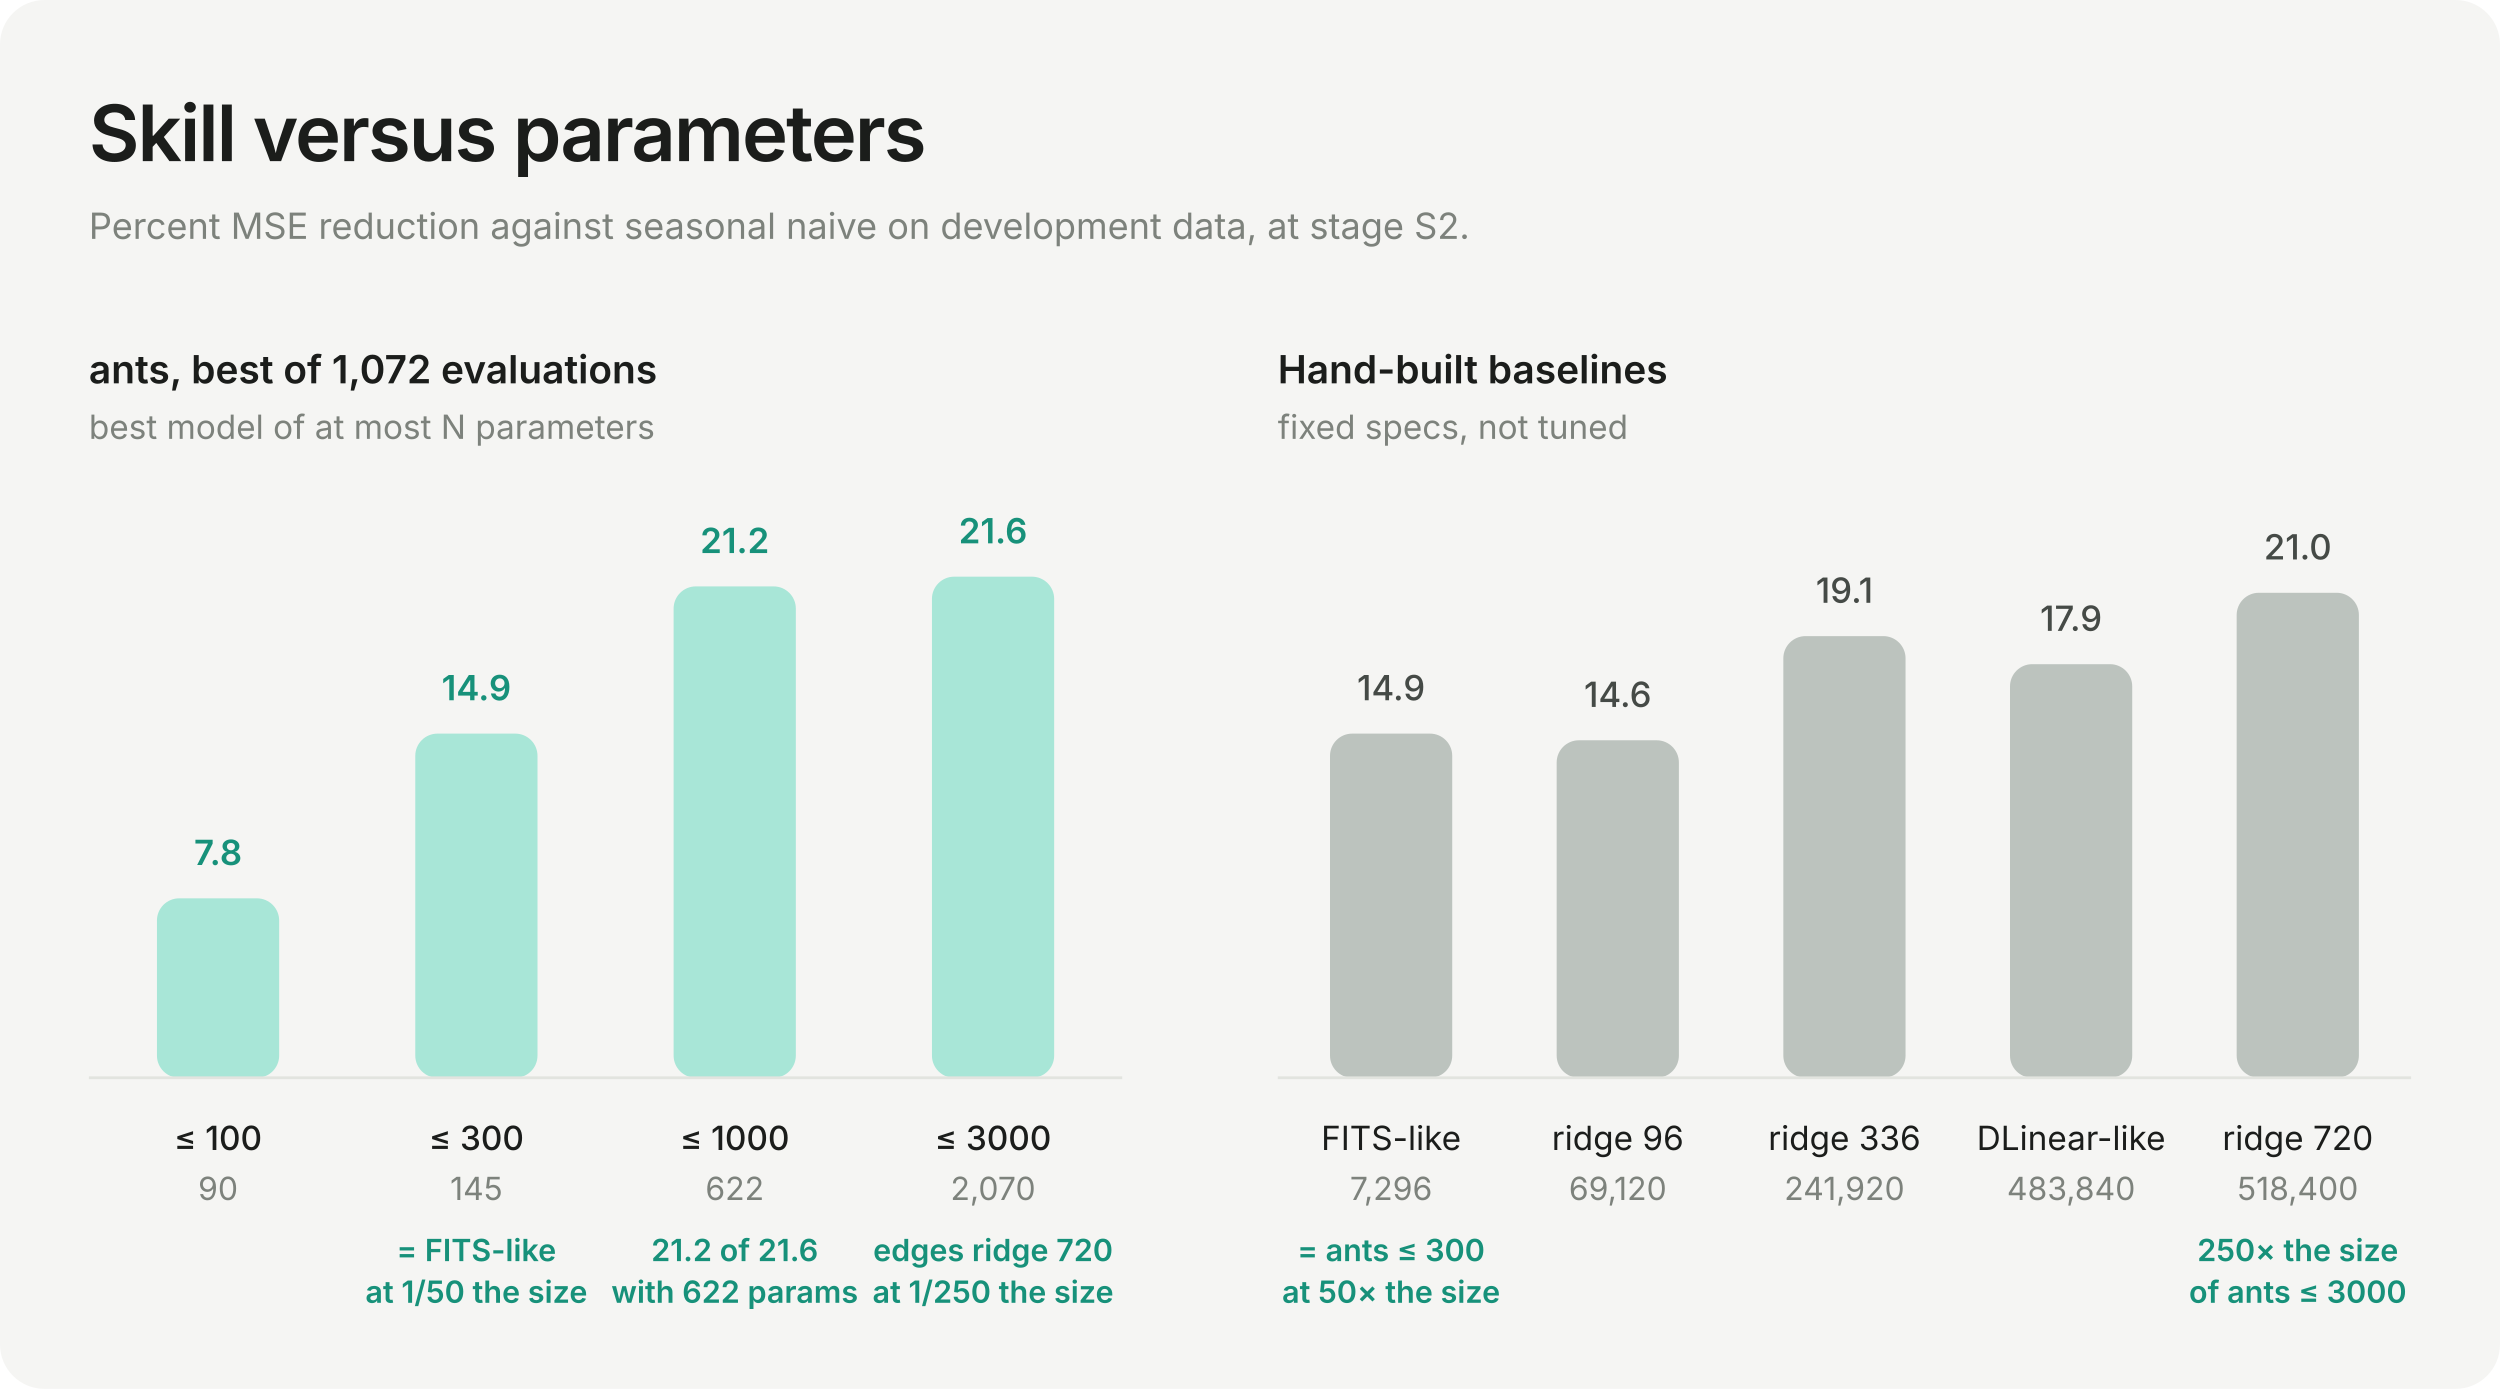
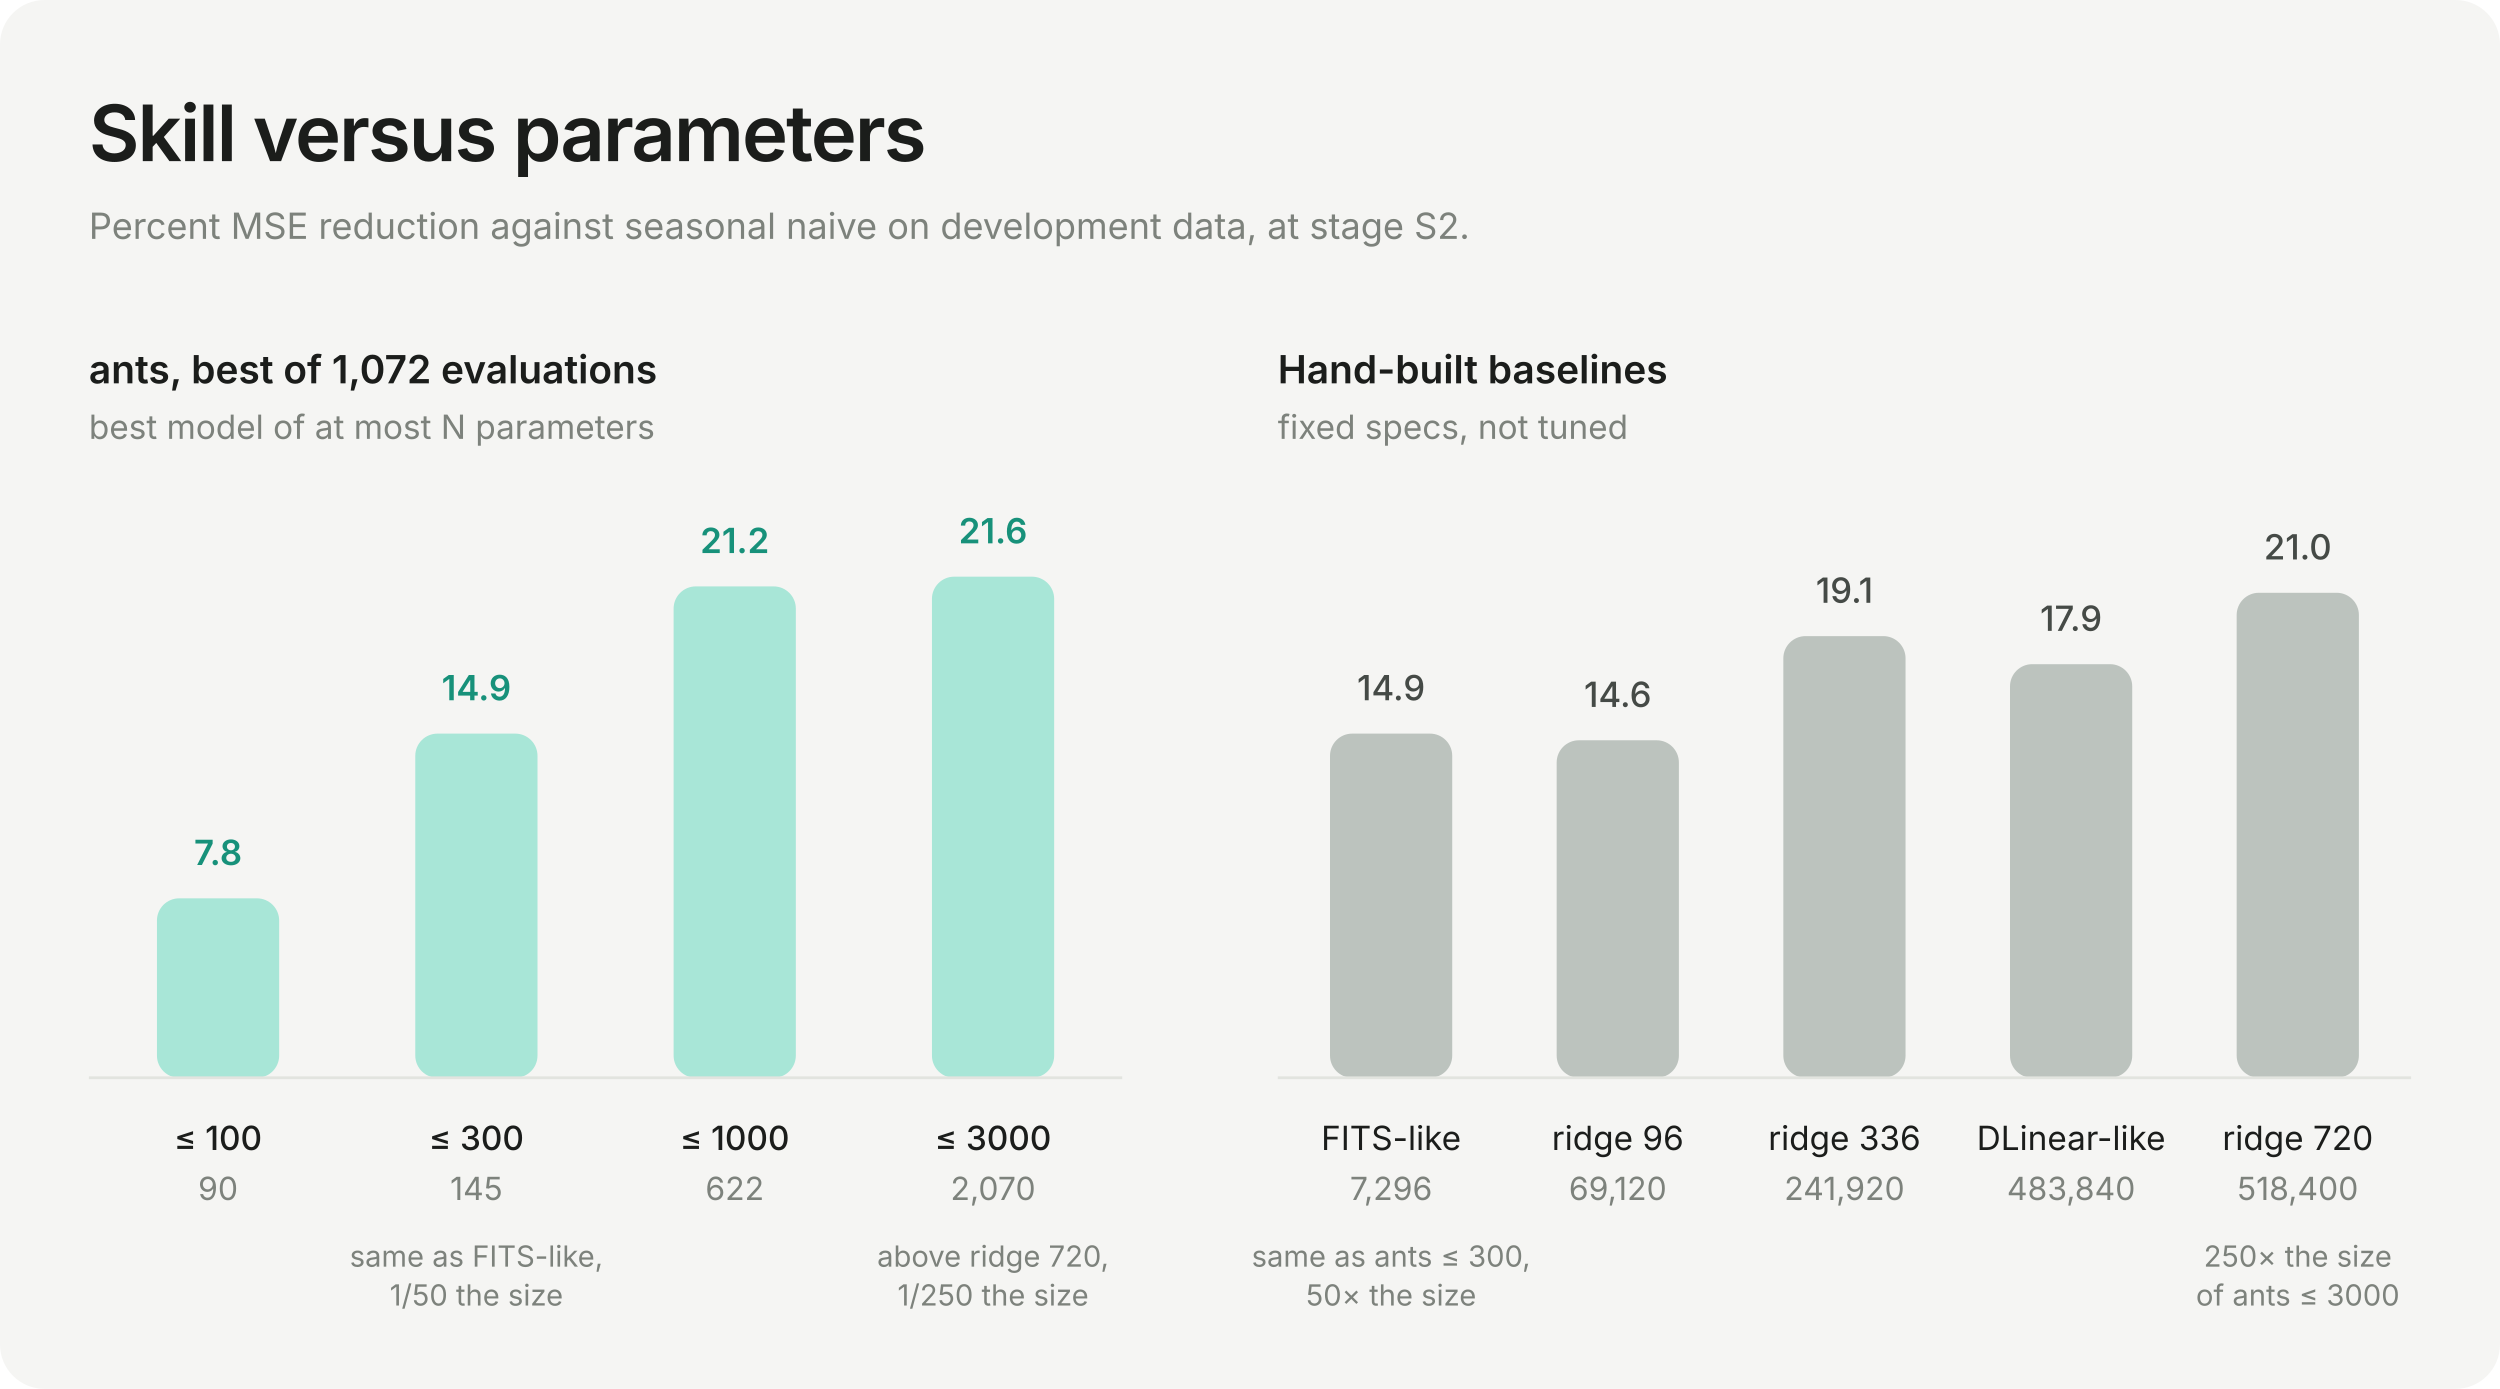
<svg xmlns="http://www.w3.org/2000/svg" viewBox="0 0 900 500" width="900" role="img" aria-label="Skill versus parameters">
  <rect width="900" height="500" rx="16" fill="#f5f5f3" />
  <text x="32.0" y="58.0" font-family="Inter,'Inter Variable',ui-sans-serif,-apple-system,BlinkMacSystemFont,'SF Pro Text','Segoe UI',Roboto,'Helvetica Neue',Arial,sans-serif" font-size="28" fill="#1b1d1b" text-anchor="start" font-weight="600" letter-spacing="-0.7" style="font-variant-numeric:tabular-nums;font-feature-settings:'tnum'">Skill versus parameters</text>
  <text x="32.0" y="86.0" font-family="Inter,'Inter Variable',ui-sans-serif,-apple-system,BlinkMacSystemFont,'SF Pro Text','Segoe UI',Roboto,'Helvetica Neue',Arial,sans-serif" font-size="13" fill="#7d827c" text-anchor="start" font-weight="400" letter-spacing="0" style="font-variant-numeric:tabular-nums;font-feature-settings:'tnum'">Percent MSE reduction against seasonal naive on development data, at stage S2.</text>
  <text x="32.0" y="138.0" font-family="Inter,'Inter Variable',ui-sans-serif,-apple-system,BlinkMacSystemFont,'SF Pro Text','Segoe UI',Roboto,'Helvetica Neue',Arial,sans-serif" font-size="14" fill="#1b1d1b" text-anchor="start" font-weight="600" letter-spacing="0" style="font-variant-numeric:tabular-nums;font-feature-settings:'tnum'">ants, best of 1,072 evaluations</text>
  <text x="32.0" y="158.0" font-family="Inter,'Inter Variable',ui-sans-serif,-apple-system,BlinkMacSystemFont,'SF Pro Text','Segoe UI',Roboto,'Helvetica Neue',Arial,sans-serif" font-size="12" fill="#7d827c" text-anchor="start" font-weight="400" letter-spacing="0" style="font-variant-numeric:tabular-nums;font-feature-settings:'tnum'">best model of at most N parameters</text>
  <rect x="56.5" y="323.4" width="44" height="64.6" rx="8" fill="#a8e6d7" />
  <text x="78.5" y="311.4" font-family="Inter,'Inter Variable',ui-sans-serif,-apple-system,BlinkMacSystemFont,'SF Pro Text','Segoe UI',Roboto,'Helvetica Neue',Arial,sans-serif" font-size="12.5" fill="#17917a" text-anchor="middle" font-weight="600" letter-spacing="0" style="font-variant-numeric:tabular-nums;font-feature-settings:'tnum'">7.8</text>
  <text x="78.5" y="414.0" font-family="Inter,'Inter Variable',ui-sans-serif,-apple-system,BlinkMacSystemFont,'SF Pro Text','Segoe UI',Roboto,'Helvetica Neue',Arial,sans-serif" font-size="12" fill="#1b1d1b" text-anchor="middle" font-weight="500" letter-spacing="0" style="font-variant-numeric:tabular-nums;font-feature-settings:'tnum'">≤ 100</text>
  <text x="78.5" y="432.0" font-family="Inter,'Inter Variable',ui-sans-serif,-apple-system,BlinkMacSystemFont,'SF Pro Text','Segoe UI',Roboto,'Helvetica Neue',Arial,sans-serif" font-size="11.5" fill="#7d827c" text-anchor="middle" font-weight="400" letter-spacing="0" style="font-variant-numeric:tabular-nums;font-feature-settings:'tnum'">90</text>
  <rect x="149.5" y="264.1" width="44" height="123.9" rx="8" fill="#a8e6d7" />
  <text x="171.5" y="252.1" font-family="Inter,'Inter Variable',ui-sans-serif,-apple-system,BlinkMacSystemFont,'SF Pro Text','Segoe UI',Roboto,'Helvetica Neue',Arial,sans-serif" font-size="12.5" fill="#17917a" text-anchor="middle" font-weight="600" letter-spacing="0" style="font-variant-numeric:tabular-nums;font-feature-settings:'tnum'">14.9</text>
  <text x="171.5" y="414.0" font-family="Inter,'Inter Variable',ui-sans-serif,-apple-system,BlinkMacSystemFont,'SF Pro Text','Segoe UI',Roboto,'Helvetica Neue',Arial,sans-serif" font-size="12" fill="#1b1d1b" text-anchor="middle" font-weight="500" letter-spacing="0" style="font-variant-numeric:tabular-nums;font-feature-settings:'tnum'">≤ 300</text>
  <text x="171.5" y="432.0" font-family="Inter,'Inter Variable',ui-sans-serif,-apple-system,BlinkMacSystemFont,'SF Pro Text','Segoe UI',Roboto,'Helvetica Neue',Arial,sans-serif" font-size="11.5" fill="#7d827c" text-anchor="middle" font-weight="400" letter-spacing="0" style="font-variant-numeric:tabular-nums;font-feature-settings:'tnum'">145</text>
-   <text x="171.5" y="454.0" font-family="Inter,'Inter Variable',ui-sans-serif,-apple-system,BlinkMacSystemFont,'SF Pro Text','Segoe UI',Roboto,'Helvetica Neue',Arial,sans-serif" font-size="11" fill="#17917a" text-anchor="middle" font-weight="600" letter-spacing="0" style="font-variant-numeric:tabular-nums;font-feature-settings:'tnum'">= FITS-like</text>
-   <text x="171.5" y="469.0" font-family="Inter,'Inter Variable',ui-sans-serif,-apple-system,BlinkMacSystemFont,'SF Pro Text','Segoe UI',Roboto,'Helvetica Neue',Arial,sans-serif" font-size="11" fill="#17917a" text-anchor="middle" font-weight="600" letter-spacing="0" style="font-variant-numeric:tabular-nums;font-feature-settings:'tnum'">at 1/50 the size</text>
+   <text x="171.5" y="456.0" font-family="Inter,'Inter Variable',ui-sans-serif,-apple-system,BlinkMacSystemFont,'SF Pro Text','Segoe UI',Roboto,'Helvetica Neue',Arial,sans-serif" font-size="10.5" fill="#7d827c" text-anchor="middle" font-weight="400" letter-spacing="0" style="font-variant-numeric:tabular-nums;font-feature-settings:'tnum'">same as FITS-like,</text>
+   <text x="171.5" y="470.0" font-family="Inter,'Inter Variable',ui-sans-serif,-apple-system,BlinkMacSystemFont,'SF Pro Text','Segoe UI',Roboto,'Helvetica Neue',Arial,sans-serif" font-size="10.5" fill="#7d827c" text-anchor="middle" font-weight="400" letter-spacing="0" style="font-variant-numeric:tabular-nums;font-feature-settings:'tnum'">1/50 the size</text>
  <rect x="242.5" y="211.1" width="44" height="176.9" rx="8" fill="#a8e6d7" />
  <text x="264.5" y="199.1" font-family="Inter,'Inter Variable',ui-sans-serif,-apple-system,BlinkMacSystemFont,'SF Pro Text','Segoe UI',Roboto,'Helvetica Neue',Arial,sans-serif" font-size="12.5" fill="#17917a" text-anchor="middle" font-weight="600" letter-spacing="0" style="font-variant-numeric:tabular-nums;font-feature-settings:'tnum'">21.2</text>
  <text x="264.5" y="414.0" font-family="Inter,'Inter Variable',ui-sans-serif,-apple-system,BlinkMacSystemFont,'SF Pro Text','Segoe UI',Roboto,'Helvetica Neue',Arial,sans-serif" font-size="12" fill="#1b1d1b" text-anchor="middle" font-weight="500" letter-spacing="0" style="font-variant-numeric:tabular-nums;font-feature-settings:'tnum'">≤ 1000</text>
  <text x="264.5" y="432.0" font-family="Inter,'Inter Variable',ui-sans-serif,-apple-system,BlinkMacSystemFont,'SF Pro Text','Segoe UI',Roboto,'Helvetica Neue',Arial,sans-serif" font-size="11.5" fill="#7d827c" text-anchor="middle" font-weight="400" letter-spacing="0" style="font-variant-numeric:tabular-nums;font-feature-settings:'tnum'">622</text>
-   <text x="264.5" y="454.0" font-family="Inter,'Inter Variable',ui-sans-serif,-apple-system,BlinkMacSystemFont,'SF Pro Text','Segoe UI',Roboto,'Helvetica Neue',Arial,sans-serif" font-size="11" fill="#17917a" text-anchor="middle" font-weight="600" letter-spacing="0" style="font-variant-numeric:tabular-nums;font-feature-settings:'tnum'">21.2 of 21.6</text>
-   <text x="264.5" y="469.0" font-family="Inter,'Inter Variable',ui-sans-serif,-apple-system,BlinkMacSystemFont,'SF Pro Text','Segoe UI',Roboto,'Helvetica Neue',Arial,sans-serif" font-size="11" fill="#17917a" text-anchor="middle" font-weight="600" letter-spacing="0" style="font-variant-numeric:tabular-nums;font-feature-settings:'tnum'">with 622 params</text>
  <rect x="335.5" y="207.6" width="44" height="180.4" rx="8" fill="#a8e6d7" />
  <text x="357.5" y="195.6" font-family="Inter,'Inter Variable',ui-sans-serif,-apple-system,BlinkMacSystemFont,'SF Pro Text','Segoe UI',Roboto,'Helvetica Neue',Arial,sans-serif" font-size="12.5" fill="#17917a" text-anchor="middle" font-weight="600" letter-spacing="0" style="font-variant-numeric:tabular-nums;font-feature-settings:'tnum'">21.6</text>
  <text x="357.5" y="414.0" font-family="Inter,'Inter Variable',ui-sans-serif,-apple-system,BlinkMacSystemFont,'SF Pro Text','Segoe UI',Roboto,'Helvetica Neue',Arial,sans-serif" font-size="12" fill="#1b1d1b" text-anchor="middle" font-weight="500" letter-spacing="0" style="font-variant-numeric:tabular-nums;font-feature-settings:'tnum'">≤ 3000</text>
  <text x="357.5" y="432.0" font-family="Inter,'Inter Variable',ui-sans-serif,-apple-system,BlinkMacSystemFont,'SF Pro Text','Segoe UI',Roboto,'Helvetica Neue',Arial,sans-serif" font-size="11.5" fill="#7d827c" text-anchor="middle" font-weight="400" letter-spacing="0" style="font-variant-numeric:tabular-nums;font-feature-settings:'tnum'">2,070</text>
-   <text x="357.5" y="454.0" font-family="Inter,'Inter Variable',ui-sans-serif,-apple-system,BlinkMacSystemFont,'SF Pro Text','Segoe UI',Roboto,'Helvetica Neue',Arial,sans-serif" font-size="11" fill="#17917a" text-anchor="middle" font-weight="600" letter-spacing="0" style="font-variant-numeric:tabular-nums;font-feature-settings:'tnum'">edges ridge 720</text>
-   <text x="357.5" y="469.0" font-family="Inter,'Inter Variable',ui-sans-serif,-apple-system,BlinkMacSystemFont,'SF Pro Text','Segoe UI',Roboto,'Helvetica Neue',Arial,sans-serif" font-size="11" fill="#17917a" text-anchor="middle" font-weight="600" letter-spacing="0" style="font-variant-numeric:tabular-nums;font-feature-settings:'tnum'">at 1/250 the size</text>
+   <text x="357.5" y="456.0" font-family="Inter,'Inter Variable',ui-sans-serif,-apple-system,BlinkMacSystemFont,'SF Pro Text','Segoe UI',Roboto,'Helvetica Neue',Arial,sans-serif" font-size="10.5" fill="#7d827c" text-anchor="middle" font-weight="400" letter-spacing="0" style="font-variant-numeric:tabular-nums;font-feature-settings:'tnum'">above ridge 720,</text>
+   <text x="357.5" y="470.0" font-family="Inter,'Inter Variable',ui-sans-serif,-apple-system,BlinkMacSystemFont,'SF Pro Text','Segoe UI',Roboto,'Helvetica Neue',Arial,sans-serif" font-size="10.5" fill="#7d827c" text-anchor="middle" font-weight="400" letter-spacing="0" style="font-variant-numeric:tabular-nums;font-feature-settings:'tnum'">1/250 the size</text>
  <line x1="32" x2="404" y1="388" y2="388" stroke="#e2e4df" />
  <text x="460.0" y="138.0" font-family="Inter,'Inter Variable',ui-sans-serif,-apple-system,BlinkMacSystemFont,'SF Pro Text','Segoe UI',Roboto,'Helvetica Neue',Arial,sans-serif" font-size="14" fill="#1b1d1b" text-anchor="start" font-weight="600" letter-spacing="0" style="font-variant-numeric:tabular-nums;font-feature-settings:'tnum'">Hand-built baselines</text>
  <text x="460.0" y="158.0" font-family="Inter,'Inter Variable',ui-sans-serif,-apple-system,BlinkMacSystemFont,'SF Pro Text','Segoe UI',Roboto,'Helvetica Neue',Arial,sans-serif" font-size="12" fill="#7d827c" text-anchor="start" font-weight="400" letter-spacing="0" style="font-variant-numeric:tabular-nums;font-feature-settings:'tnum'">fixed specs, not tuned</text>
  <rect x="478.8" y="264.1" width="44" height="123.9" rx="8" fill="#bcc3be" />
  <text x="500.8" y="252.1" font-family="Inter,'Inter Variable',ui-sans-serif,-apple-system,BlinkMacSystemFont,'SF Pro Text','Segoe UI',Roboto,'Helvetica Neue',Arial,sans-serif" font-size="12.5" fill="#454a46" text-anchor="middle" font-weight="500" letter-spacing="0" style="font-variant-numeric:tabular-nums;font-feature-settings:'tnum'">14.9</text>
  <text x="500.8" y="414.0" font-family="Inter,'Inter Variable',ui-sans-serif,-apple-system,BlinkMacSystemFont,'SF Pro Text','Segoe UI',Roboto,'Helvetica Neue',Arial,sans-serif" font-size="12" fill="#1b1d1b" text-anchor="middle" font-weight="400" letter-spacing="0" style="font-variant-numeric:tabular-nums;font-feature-settings:'tnum'">FITS-like</text>
  <text x="500.8" y="432.0" font-family="Inter,'Inter Variable',ui-sans-serif,-apple-system,BlinkMacSystemFont,'SF Pro Text','Segoe UI',Roboto,'Helvetica Neue',Arial,sans-serif" font-size="11.5" fill="#7d827c" text-anchor="middle" font-weight="400" letter-spacing="0" style="font-variant-numeric:tabular-nums;font-feature-settings:'tnum'">7,296</text>
-   <text x="500.8" y="454.0" font-family="Inter,'Inter Variable',ui-sans-serif,-apple-system,BlinkMacSystemFont,'SF Pro Text','Segoe UI',Roboto,'Helvetica Neue',Arial,sans-serif" font-size="11" fill="#17917a" text-anchor="middle" font-weight="600" letter-spacing="0" style="font-variant-numeric:tabular-nums;font-feature-settings:'tnum'">= ants ≤ 300</text>
-   <text x="500.8" y="469.0" font-family="Inter,'Inter Variable',ui-sans-serif,-apple-system,BlinkMacSystemFont,'SF Pro Text','Segoe UI',Roboto,'Helvetica Neue',Arial,sans-serif" font-size="11" fill="#17917a" text-anchor="middle" font-weight="600" letter-spacing="0" style="font-variant-numeric:tabular-nums;font-feature-settings:'tnum'">at 50× the size</text>
+   <text x="500.8" y="456.0" font-family="Inter,'Inter Variable',ui-sans-serif,-apple-system,BlinkMacSystemFont,'SF Pro Text','Segoe UI',Roboto,'Helvetica Neue',Arial,sans-serif" font-size="10.5" fill="#7d827c" text-anchor="middle" font-weight="400" letter-spacing="0" style="font-variant-numeric:tabular-nums;font-feature-settings:'tnum'">same as ants ≤ 300,</text>
+   <text x="500.8" y="470.0" font-family="Inter,'Inter Variable',ui-sans-serif,-apple-system,BlinkMacSystemFont,'SF Pro Text','Segoe UI',Roboto,'Helvetica Neue',Arial,sans-serif" font-size="10.5" fill="#7d827c" text-anchor="middle" font-weight="400" letter-spacing="0" style="font-variant-numeric:tabular-nums;font-feature-settings:'tnum'">50× the size</text>
  <rect x="560.4" y="266.5" width="44" height="121.5" rx="8" fill="#bcc3be" />
  <text x="582.4" y="254.5" font-family="Inter,'Inter Variable',ui-sans-serif,-apple-system,BlinkMacSystemFont,'SF Pro Text','Segoe UI',Roboto,'Helvetica Neue',Arial,sans-serif" font-size="12.5" fill="#454a46" text-anchor="middle" font-weight="500" letter-spacing="0" style="font-variant-numeric:tabular-nums;font-feature-settings:'tnum'">14.6</text>
  <text x="582.4" y="414.0" font-family="Inter,'Inter Variable',ui-sans-serif,-apple-system,BlinkMacSystemFont,'SF Pro Text','Segoe UI',Roboto,'Helvetica Neue',Arial,sans-serif" font-size="12" fill="#1b1d1b" text-anchor="middle" font-weight="400" letter-spacing="0" style="font-variant-numeric:tabular-nums;font-feature-settings:'tnum'">ridge 96</text>
  <text x="582.4" y="432.0" font-family="Inter,'Inter Variable',ui-sans-serif,-apple-system,BlinkMacSystemFont,'SF Pro Text','Segoe UI',Roboto,'Helvetica Neue',Arial,sans-serif" font-size="11.5" fill="#7d827c" text-anchor="middle" font-weight="400" letter-spacing="0" style="font-variant-numeric:tabular-nums;font-feature-settings:'tnum'">69,120</text>
  <rect x="642.0" y="229.0" width="44" height="159.0" rx="8" fill="#bcc3be" />
  <text x="664.0" y="217.0" font-family="Inter,'Inter Variable',ui-sans-serif,-apple-system,BlinkMacSystemFont,'SF Pro Text','Segoe UI',Roboto,'Helvetica Neue',Arial,sans-serif" font-size="12.5" fill="#454a46" text-anchor="middle" font-weight="500" letter-spacing="0" style="font-variant-numeric:tabular-nums;font-feature-settings:'tnum'">19.1</text>
  <text x="664.0" y="414.0" font-family="Inter,'Inter Variable',ui-sans-serif,-apple-system,BlinkMacSystemFont,'SF Pro Text','Segoe UI',Roboto,'Helvetica Neue',Arial,sans-serif" font-size="12" fill="#1b1d1b" text-anchor="middle" font-weight="400" letter-spacing="0" style="font-variant-numeric:tabular-nums;font-feature-settings:'tnum'">ridge 336</text>
  <text x="664.0" y="432.0" font-family="Inter,'Inter Variable',ui-sans-serif,-apple-system,BlinkMacSystemFont,'SF Pro Text','Segoe UI',Roboto,'Helvetica Neue',Arial,sans-serif" font-size="11.5" fill="#7d827c" text-anchor="middle" font-weight="400" letter-spacing="0" style="font-variant-numeric:tabular-nums;font-feature-settings:'tnum'">241,920</text>
  <rect x="723.6" y="239.1" width="44" height="148.9" rx="8" fill="#bcc3be" />
  <text x="745.6" y="227.1" font-family="Inter,'Inter Variable',ui-sans-serif,-apple-system,BlinkMacSystemFont,'SF Pro Text','Segoe UI',Roboto,'Helvetica Neue',Arial,sans-serif" font-size="12.5" fill="#454a46" text-anchor="middle" font-weight="500" letter-spacing="0" style="font-variant-numeric:tabular-nums;font-feature-settings:'tnum'">17.9</text>
  <text x="745.6" y="414.0" font-family="Inter,'Inter Variable',ui-sans-serif,-apple-system,BlinkMacSystemFont,'SF Pro Text','Segoe UI',Roboto,'Helvetica Neue',Arial,sans-serif" font-size="12" fill="#1b1d1b" text-anchor="middle" font-weight="400" letter-spacing="0" style="font-variant-numeric:tabular-nums;font-feature-settings:'tnum'">DLinear-like</text>
  <text x="745.6" y="432.0" font-family="Inter,'Inter Variable',ui-sans-serif,-apple-system,BlinkMacSystemFont,'SF Pro Text','Segoe UI',Roboto,'Helvetica Neue',Arial,sans-serif" font-size="11.5" fill="#7d827c" text-anchor="middle" font-weight="400" letter-spacing="0" style="font-variant-numeric:tabular-nums;font-feature-settings:'tnum'">483,840</text>
  <rect x="805.2" y="213.4" width="44" height="174.6" rx="8" fill="#bcc3be" />
  <text x="827.2" y="201.4" font-family="Inter,'Inter Variable',ui-sans-serif,-apple-system,BlinkMacSystemFont,'SF Pro Text','Segoe UI',Roboto,'Helvetica Neue',Arial,sans-serif" font-size="12.5" fill="#454a46" text-anchor="middle" font-weight="500" letter-spacing="0" style="font-variant-numeric:tabular-nums;font-feature-settings:'tnum'">21.0</text>
  <text x="827.2" y="414.0" font-family="Inter,'Inter Variable',ui-sans-serif,-apple-system,BlinkMacSystemFont,'SF Pro Text','Segoe UI',Roboto,'Helvetica Neue',Arial,sans-serif" font-size="12" fill="#1b1d1b" text-anchor="middle" font-weight="400" letter-spacing="0" style="font-variant-numeric:tabular-nums;font-feature-settings:'tnum'">ridge 720</text>
  <text x="827.2" y="432.0" font-family="Inter,'Inter Variable',ui-sans-serif,-apple-system,BlinkMacSystemFont,'SF Pro Text','Segoe UI',Roboto,'Helvetica Neue',Arial,sans-serif" font-size="11.5" fill="#7d827c" text-anchor="middle" font-weight="400" letter-spacing="0" style="font-variant-numeric:tabular-nums;font-feature-settings:'tnum'">518,400</text>
-   <text x="827.2" y="454.0" font-family="Inter,'Inter Variable',ui-sans-serif,-apple-system,BlinkMacSystemFont,'SF Pro Text','Segoe UI',Roboto,'Helvetica Neue',Arial,sans-serif" font-size="11" fill="#17917a" text-anchor="middle" font-weight="600" letter-spacing="0" style="font-variant-numeric:tabular-nums;font-feature-settings:'tnum'">250× the size</text>
-   <text x="827.2" y="469.0" font-family="Inter,'Inter Variable',ui-sans-serif,-apple-system,BlinkMacSystemFont,'SF Pro Text','Segoe UI',Roboto,'Helvetica Neue',Arial,sans-serif" font-size="11" fill="#17917a" text-anchor="middle" font-weight="600" letter-spacing="0" style="font-variant-numeric:tabular-nums;font-feature-settings:'tnum'">of ants ≤ 3000</text>
+   <text x="827.2" y="456.0" font-family="Inter,'Inter Variable',ui-sans-serif,-apple-system,BlinkMacSystemFont,'SF Pro Text','Segoe UI',Roboto,'Helvetica Neue',Arial,sans-serif" font-size="10.5" fill="#7d827c" text-anchor="middle" font-weight="400" letter-spacing="0" style="font-variant-numeric:tabular-nums;font-feature-settings:'tnum'">250× the size</text>
+   <text x="827.2" y="470.0" font-family="Inter,'Inter Variable',ui-sans-serif,-apple-system,BlinkMacSystemFont,'SF Pro Text','Segoe UI',Roboto,'Helvetica Neue',Arial,sans-serif" font-size="10.5" fill="#7d827c" text-anchor="middle" font-weight="400" letter-spacing="0" style="font-variant-numeric:tabular-nums;font-feature-settings:'tnum'">of ants ≤ 3000</text>
  <line x1="460" x2="868" y1="388" y2="388" stroke="#e2e4df" />
</svg>
